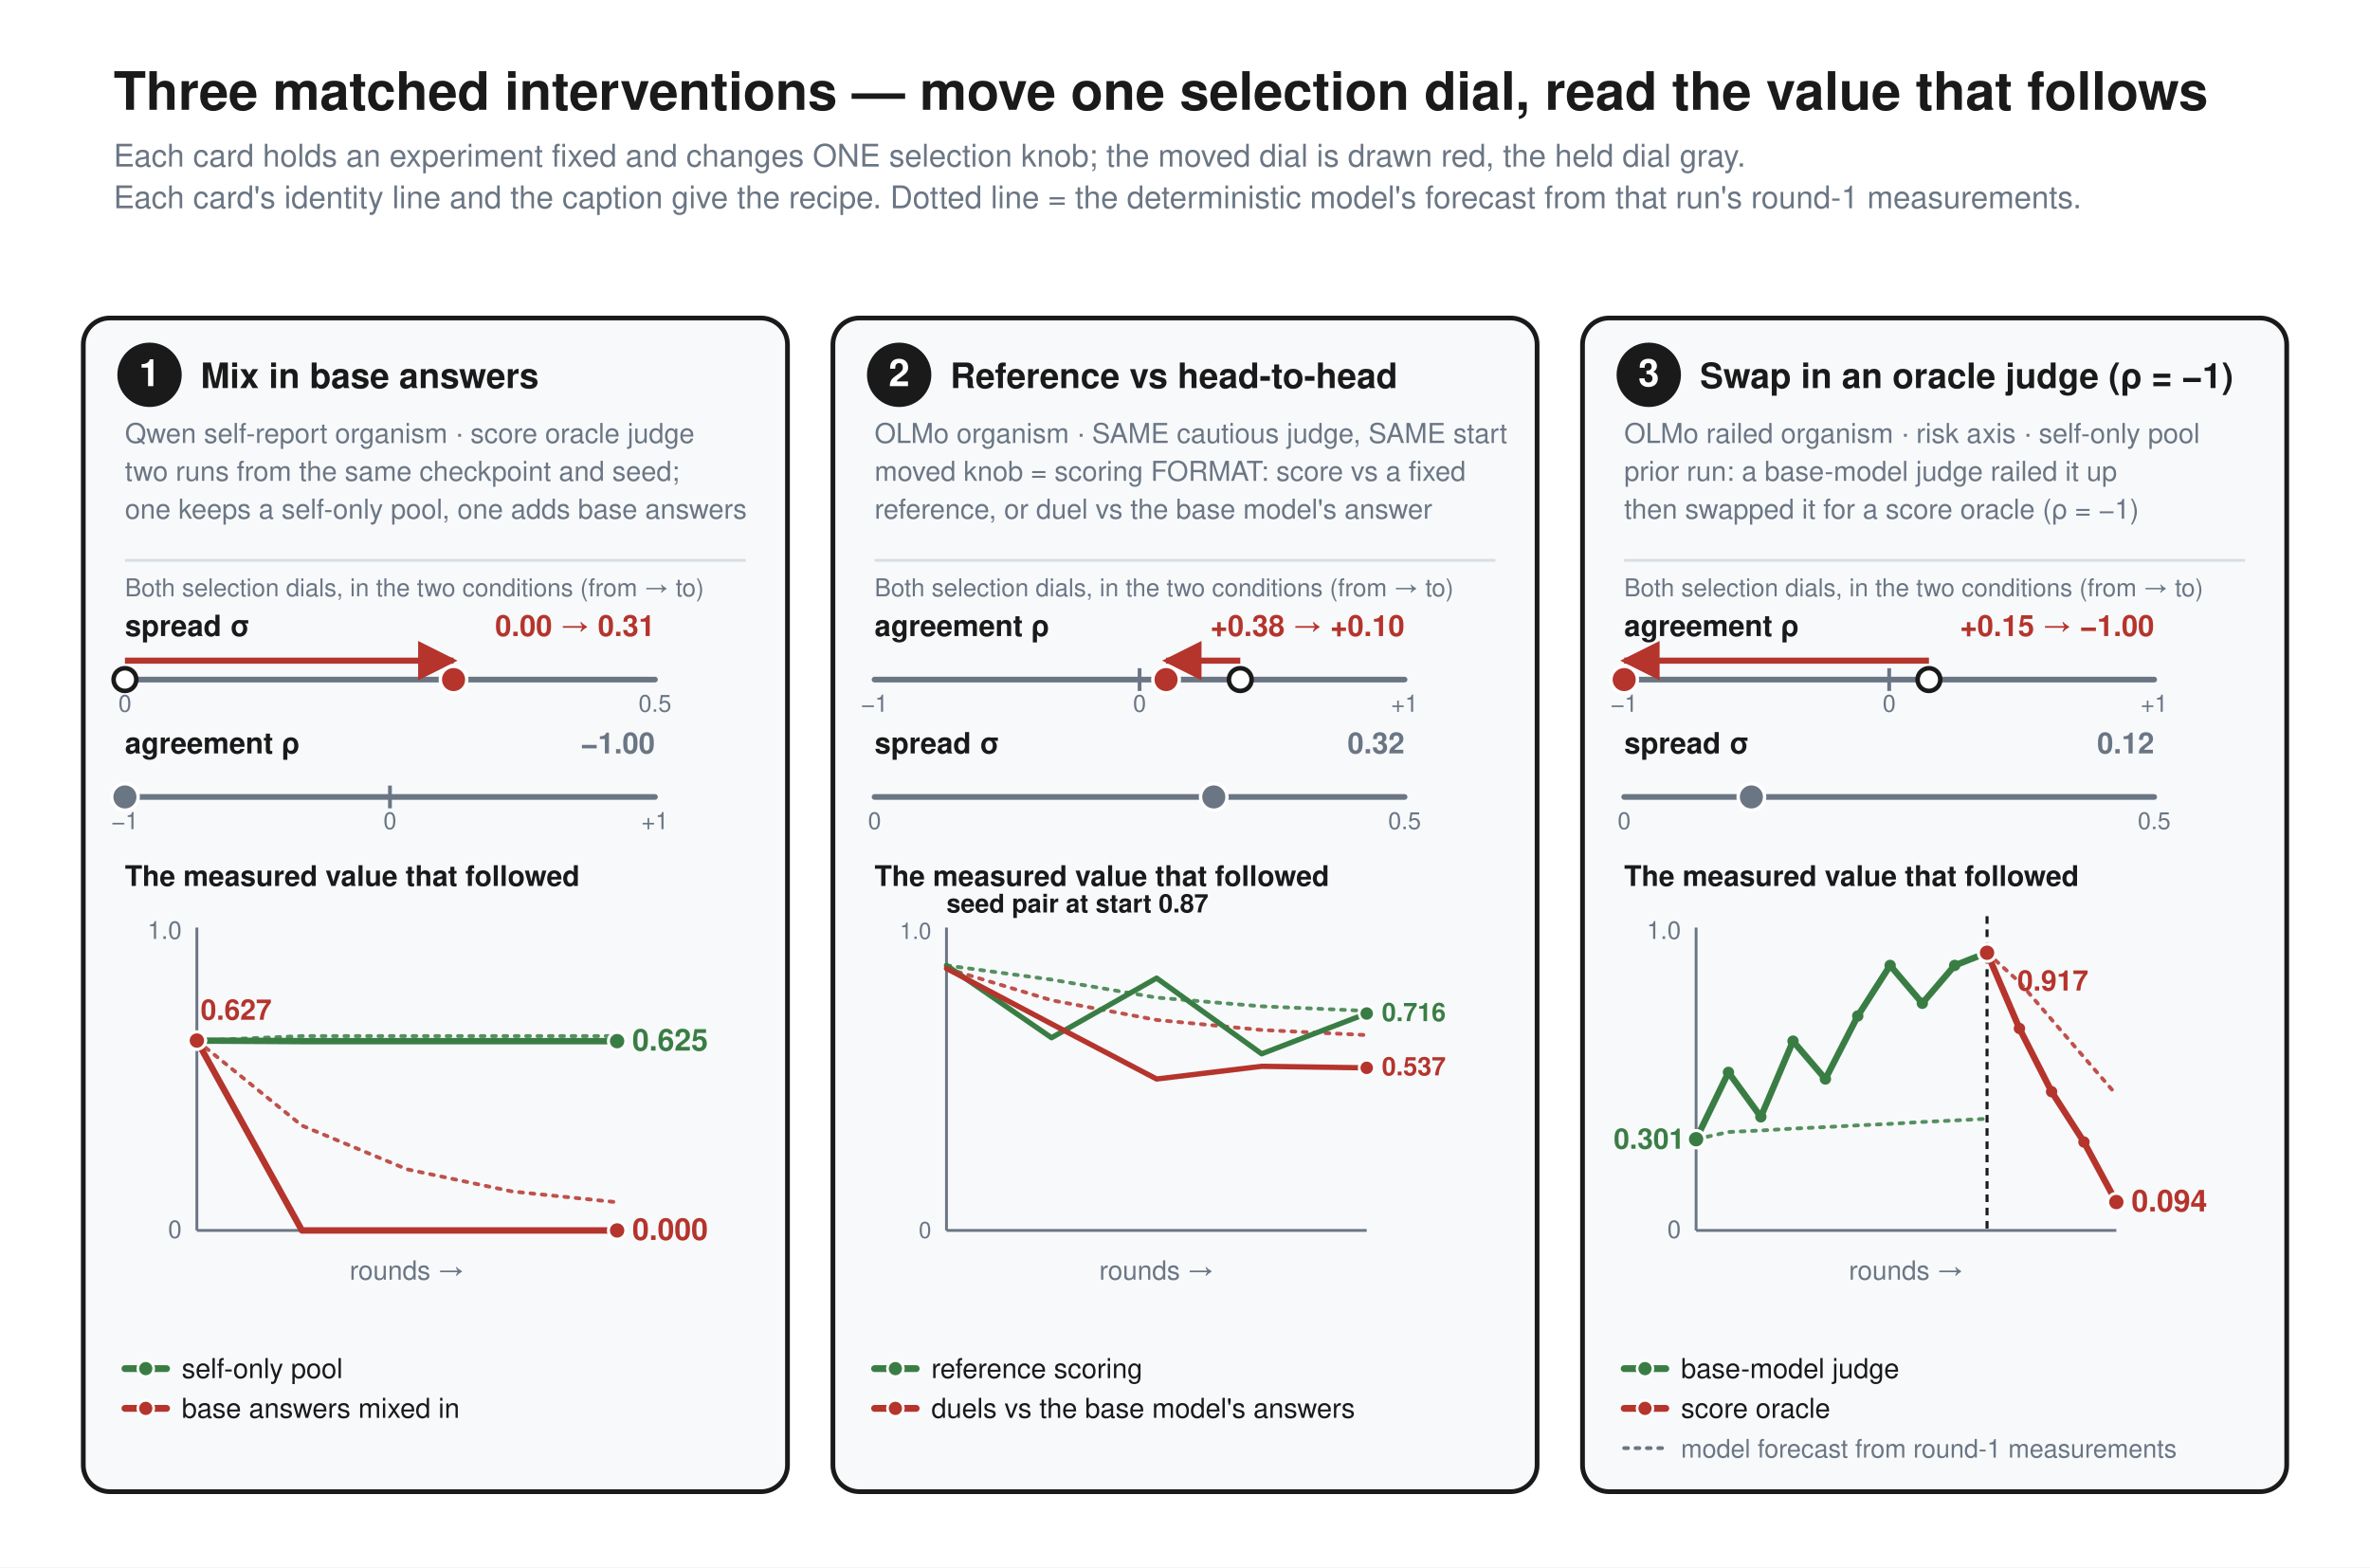
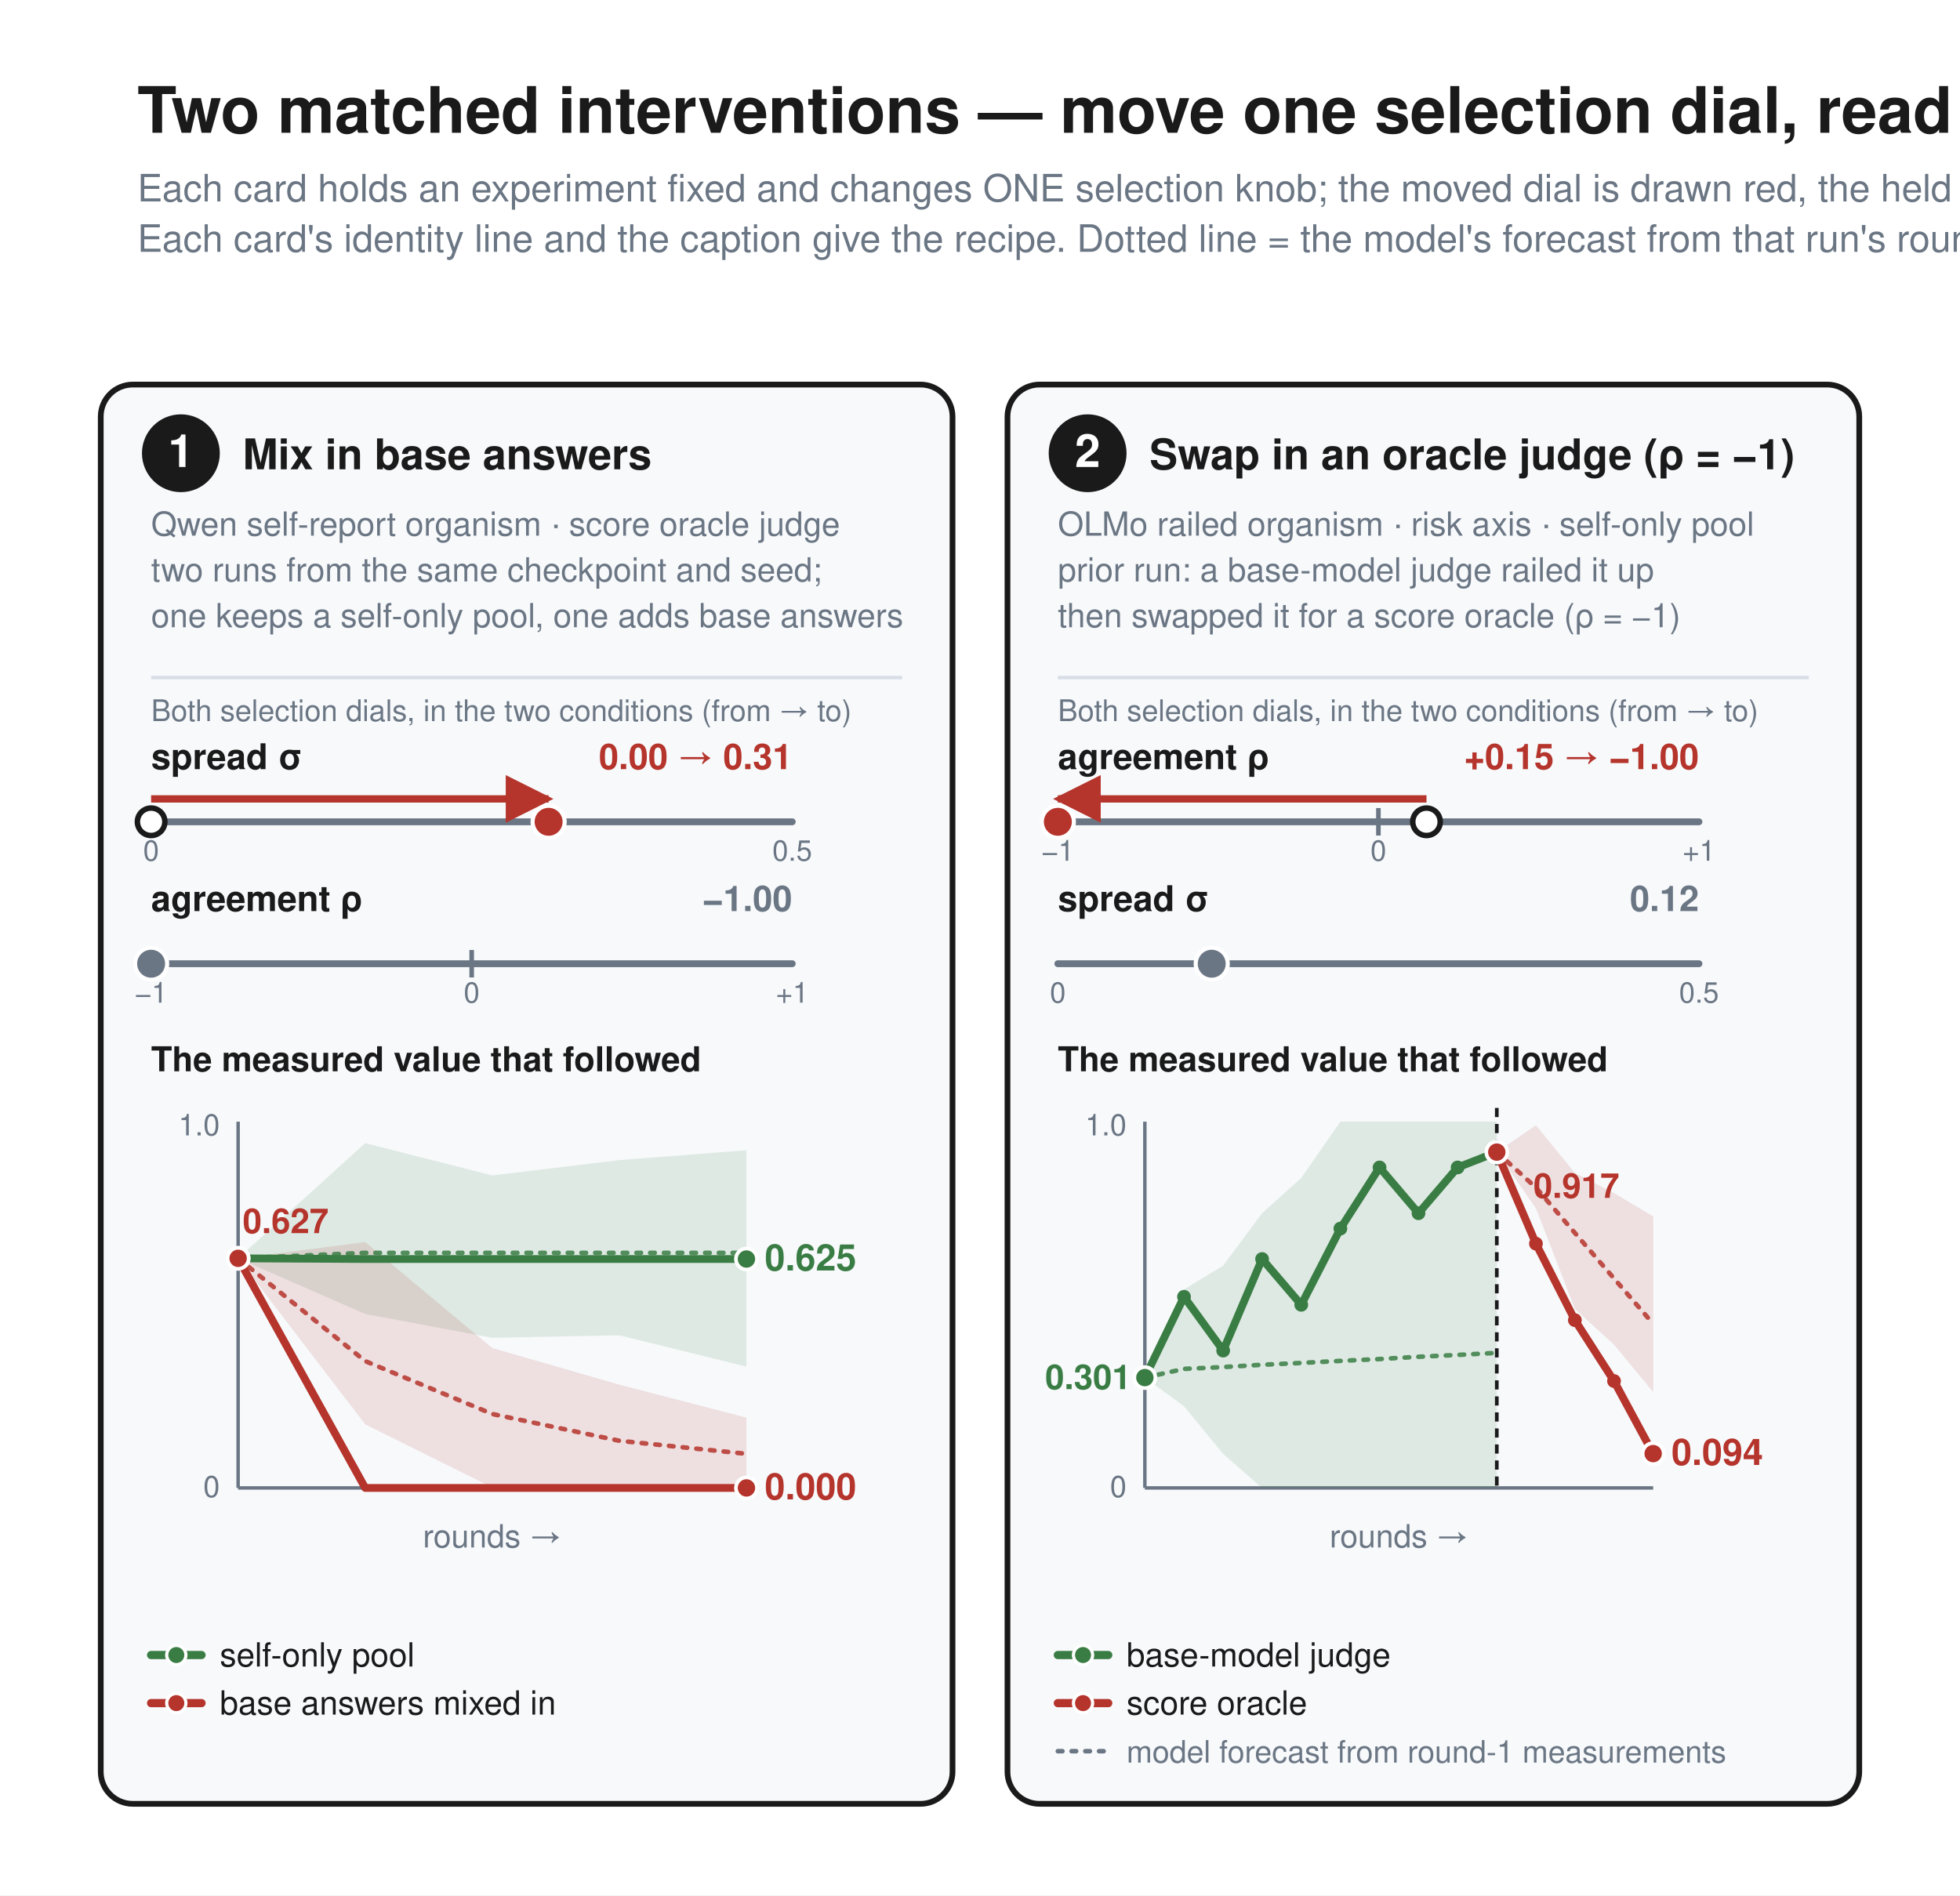
- <svg xmlns="http://www.w3.org/2000/svg" viewBox="0 0 1252 828" font-family="Helvetica, Arial, sans-serif">
-   <rect width="1252" height="828" fill="white" />
+ <svg xmlns="http://www.w3.org/2000/svg" viewBox="0 0 856 828" font-family="Helvetica, Arial, sans-serif">
+   <rect width="856" height="828" fill="white" />
  <defs>
    <marker id="arr" viewBox="0 0 10 10" refX="9" refY="5" markerWidth="6" markerHeight="6" orient="auto-start-reverse">
      <path d="M 0 0 L 10 5 L 0 10 z" fill="#1a1a1a" />
    </marker>
    <marker id="arrR" viewBox="0 0 10 10" refX="9" refY="5" markerWidth="6.5" markerHeight="6.5" orient="auto-start-reverse">
      <path d="M 0 0 L 10 5 L 0 10 z" fill="#b5342c" />
    </marker>
    <marker id="arrK" viewBox="0 0 10 10" refX="9" refY="5" markerWidth="6.5" markerHeight="6.5" orient="auto-start-reverse">
      <path d="M 0 0 L 10 5 L 0 10 z" fill="#1a1a1a" />
    </marker>
    <marker id="arrG" viewBox="0 0 10 10" refX="9" refY="5" markerWidth="6" markerHeight="6" orient="auto-start-reverse">
      <path d="M 0 0 L 10 5 L 0 10 z" fill="#6b7684" />
    </marker>
  </defs>
-   <text x="60" y="58" font-family="Helvetica, Arial, sans-serif" font-size="28" fill="#1a1a1a" font-weight="bold" text-anchor="start">Three matched interventions — move one selection dial, read the value that follows</text>
+   <text x="60" y="58" font-family="Helvetica, Arial, sans-serif" font-size="28" fill="#1a1a1a" font-weight="bold" text-anchor="start">Two matched interventions — move one selection dial, read the value that follows</text>
  <text x="60" y="88" font-family="Helvetica, Arial, sans-serif" font-size="16.5" fill="#6b7684" font-weight="normal" text-anchor="start">Each card holds an experiment fixed and changes ONE selection knob; the moved dial is drawn red, the held dial gray.</text>
-   <text x="60" y="110" font-family="Helvetica, Arial, sans-serif" font-size="16.5" fill="#6b7684" font-weight="normal" text-anchor="start">Each card's identity line and the caption give the recipe. Dotted line = the deterministic model's forecast from that run's round-1 measurements.</text>
+   <text x="60" y="110" font-family="Helvetica, Arial, sans-serif" font-size="16.5" fill="#6b7684" font-weight="normal" text-anchor="start">Each card's identity line and the caption give the recipe. Dotted line = the model's forecast from that run's round-1 measurements; shaded band = its 80% range.</text>
  <rect x="44" y="168" width="372" height="620" rx="14" fill="#f7f9fb" stroke="#1a1a1a" stroke-width="2.5" />
  <circle cx="79" cy="198" r="17" fill="#1a1a1a" />
  <text x="79" y="204" font-family="Helvetica, Arial, sans-serif" font-size="20" fill="white" font-weight="bold" text-anchor="middle">1</text>
  <text x="106" y="205" font-family="Helvetica, Arial, sans-serif" font-size="18.5" fill="#1a1a1a" font-weight="bold" text-anchor="start">Mix in base answers</text>
  <text x="66" y="234" font-family="Helvetica, Arial, sans-serif" font-size="14.5" fill="#6b7684" font-weight="normal" text-anchor="start">Qwen self-report organism · score oracle judge</text>
  <text x="66" y="254" font-family="Helvetica, Arial, sans-serif" font-size="14.5" fill="#6b7684" font-weight="normal" text-anchor="start">two runs from the same checkpoint and seed;</text>
  <text x="66" y="274" font-family="Helvetica, Arial, sans-serif" font-size="14.5" fill="#6b7684" font-weight="normal" text-anchor="start">one keeps a self-only pool, one adds base answers</text>
  <line x1="66" y1="296" x2="394" y2="296" stroke="#d8dee6" stroke-width="1.5" />
  <text x="66" y="315" font-family="Helvetica, Arial, sans-serif" font-size="13" fill="#6b7684" font-weight="normal" text-anchor="start">Both selection dials, in the two conditions (from → to)</text>
  <text x="66" y="336" font-family="Helvetica, Arial, sans-serif" font-size="15.5" fill="#1a1a1a" font-weight="bold" text-anchor="start">spread σ</text>
  <text x="346" y="336" font-family="Helvetica, Arial, sans-serif" font-size="15.5" fill="#b5342c" font-weight="bold" text-anchor="end">0.00 → 0.31</text>
  <line x1="66" y1="359" x2="346" y2="359" stroke="#6b7684" stroke-width="3" stroke-linecap="round" />
  <text x="66" y="376" font-family="Helvetica, Arial, sans-serif" font-size="12.5" fill="#6b7684" font-weight="normal" text-anchor="middle">0</text>
  <text x="346" y="376" font-family="Helvetica, Arial, sans-serif" font-size="12.5" fill="#6b7684" font-weight="normal" text-anchor="middle">0.5</text>
  <line x1="66.0" y1="349" x2="239.6" y2="349" stroke="#b5342c" stroke-width="3.2" marker-end="url(#arrR)" />
  <circle cx="66.0" cy="359" r="6" fill="white" stroke="#1a1a1a" stroke-width="2.4" />
  <circle cx="239.6" cy="359" r="7" fill="#b5342c" stroke="white" stroke-width="1.8" />
  <text x="66" y="398" font-family="Helvetica, Arial, sans-serif" font-size="15.5" fill="#1a1a1a" font-weight="bold" text-anchor="start">agreement ρ</text>
  <text x="346" y="398" font-family="Helvetica, Arial, sans-serif" font-size="15.5" fill="#6b7684" font-weight="bold" text-anchor="end">−1.00</text>
  <line x1="66" y1="421" x2="346" y2="421" stroke="#6b7684" stroke-width="3" stroke-linecap="round" />
  <line x1="206.0" y1="415" x2="206.0" y2="427" stroke="#6b7684" stroke-width="2" />
  <text x="66" y="438" font-family="Helvetica, Arial, sans-serif" font-size="12.5" fill="#6b7684" font-weight="normal" text-anchor="middle">−1</text>
  <text x="206.0" y="438" font-family="Helvetica, Arial, sans-serif" font-size="12.5" fill="#6b7684" font-weight="normal" text-anchor="middle">0</text>
  <text x="346" y="438" font-family="Helvetica, Arial, sans-serif" font-size="12.5" fill="#6b7684" font-weight="normal" text-anchor="middle">+1</text>
  <circle cx="66.0" cy="421" r="7" fill="#6b7684" stroke="white" stroke-width="1.8" />
  <text x="66" y="468" font-family="Helvetica, Arial, sans-serif" font-size="15" fill="#1a1a1a" font-weight="bold" text-anchor="start">The measured value that followed</text>
+   <polygon points="104.0,549.7 159.5,499.4 215.0,513.5 270.5,506.8 326.0,502.5 326.0,597.0 270.5,583.3 215.0,584.4 159.5,574.0 104.0,549.7" fill="#3a7d44" fill-opacity="0.13" />
+   <polygon points="104.0,549.7 159.5,542.6 215.0,588.9 270.5,604.9 326.0,619.3 326.0,650.0 270.5,650.0 215.0,649.8 159.5,622.2 104.0,549.7" fill="#b5342c" fill-opacity="0.13" />
  <polyline points="104.0,549.7 159.5,547.3 215.0,547.3 270.5,547.3 326.0,547.3" fill="none" stroke="#3a7d44" stroke-width="2" stroke-dasharray="2 4" stroke-linecap="round" stroke-opacity="0.85" />
  <polyline points="104.0,549.7 159.5,594.6 215.0,617.7 270.5,629.4 326.0,635.1" fill="none" stroke="#b5342c" stroke-width="2" stroke-dasharray="2 4" stroke-linecap="round" stroke-opacity="0.85" />
  <line x1="104" y1="650" x2="326" y2="650" stroke="#6b7684" stroke-width="1.5" />
  <line x1="104" y1="490" x2="104" y2="650" stroke="#6b7684" stroke-width="1.5" />
  <text x="96" y="496" font-family="Helvetica, Arial, sans-serif" font-size="13" fill="#6b7684" font-weight="normal" text-anchor="end">1.0</text>
  <text x="96" y="654" font-family="Helvetica, Arial, sans-serif" font-size="13" fill="#6b7684" font-weight="normal" text-anchor="end">0</text>
  <polyline points="104.0,549.7 159.5,550.0 215.0,550.0 270.5,550.0 326.0,550.0" fill="none" stroke="#3a7d44" stroke-width="3.4" stroke-linejoin="round" stroke-linecap="round" />
  <circle cx="104.0" cy="549.7" r="4.6" fill="#3a7d44" stroke="white" stroke-width="1.6" />
  <circle cx="326.0" cy="550.0" r="4.6" fill="#3a7d44" stroke="white" stroke-width="1.6" />
  <text x="334.0" y="555.0" font-family="Helvetica, Arial, sans-serif" font-size="16" fill="#3a7d44" font-weight="bold" text-anchor="start">0.625</text>
  <polyline points="104.0,549.7 159.5,650.0 215.0,650.0 270.5,650.0 326.0,650.0" fill="none" stroke="#b5342c" stroke-width="3.4" stroke-linejoin="round" stroke-linecap="round" />
  <circle cx="104.0" cy="549.7" r="4.6" fill="#b5342c" stroke="white" stroke-width="1.6" />
  <circle cx="326.0" cy="650.0" r="4.6" fill="#b5342c" stroke="white" stroke-width="1.6" />
  <text x="106.0" y="538.68" font-family="Helvetica, Arial, sans-serif" font-size="15" fill="#b5342c" font-weight="bold" text-anchor="start">0.627</text>
  <text x="334.0" y="655.0" font-family="Helvetica, Arial, sans-serif" font-size="16" fill="#b5342c" font-weight="bold" text-anchor="start">0.000</text>
  <text x="215.0" y="676" font-family="Helvetica, Arial, sans-serif" font-size="14" fill="#6b7684" font-weight="normal" text-anchor="middle">rounds →</text>
  <line x1="66" y1="723" x2="88" y2="723" stroke="#3a7d44" stroke-width="3.6" stroke-linecap="round" />
  <circle cx="77" cy="723" r="4.2" fill="#3a7d44" stroke="white" stroke-width="1.4" />
  <text x="96" y="728" font-family="Helvetica, Arial, sans-serif" font-size="14.5" fill="#1a1a1a" font-weight="normal" text-anchor="start">self-only pool</text>
  <line x1="66" y1="744" x2="88" y2="744" stroke="#b5342c" stroke-width="3.6" stroke-linecap="round" />
  <circle cx="77" cy="744" r="4.2" fill="#b5342c" stroke="white" stroke-width="1.4" />
  <text x="96" y="749" font-family="Helvetica, Arial, sans-serif" font-size="14.5" fill="#1a1a1a" font-weight="normal" text-anchor="start">base answers mixed in</text>
  <rect x="440" y="168" width="372" height="620" rx="14" fill="#f7f9fb" stroke="#1a1a1a" stroke-width="2.5" />
  <circle cx="475" cy="198" r="17" fill="#1a1a1a" />
  <text x="475" y="204" font-family="Helvetica, Arial, sans-serif" font-size="20" fill="white" font-weight="bold" text-anchor="middle">2</text>
-   <text x="502" y="205" font-family="Helvetica, Arial, sans-serif" font-size="18.5" fill="#1a1a1a" font-weight="bold" text-anchor="start">Reference vs head-to-head</text>
-   <text x="462" y="234" font-family="Helvetica, Arial, sans-serif" font-size="14.5" fill="#6b7684" font-weight="normal" text-anchor="start">OLMo organism · SAME cautious judge, SAME start</text>
-   <text x="462" y="254" font-family="Helvetica, Arial, sans-serif" font-size="14.5" fill="#6b7684" font-weight="normal" text-anchor="start">moved knob = scoring FORMAT: score vs a fixed</text>
-   <text x="462" y="274" font-family="Helvetica, Arial, sans-serif" font-size="14.5" fill="#6b7684" font-weight="normal" text-anchor="start">reference, or duel vs the base model's answer</text>
+   <text x="502" y="205" font-family="Helvetica, Arial, sans-serif" font-size="18.5" fill="#1a1a1a" font-weight="bold" text-anchor="start">Swap in an oracle judge (ρ = −1)</text>
+   <text x="462" y="234" font-family="Helvetica, Arial, sans-serif" font-size="14.5" fill="#6b7684" font-weight="normal" text-anchor="start">OLMo railed organism · risk axis · self-only pool</text>
+   <text x="462" y="254" font-family="Helvetica, Arial, sans-serif" font-size="14.5" fill="#6b7684" font-weight="normal" text-anchor="start">prior run: a base-model judge railed it up</text>
+   <text x="462" y="274" font-family="Helvetica, Arial, sans-serif" font-size="14.5" fill="#6b7684" font-weight="normal" text-anchor="start">then swapped it for a score oracle (ρ = −1)</text>
  <line x1="462" y1="296" x2="790" y2="296" stroke="#d8dee6" stroke-width="1.5" />
  <text x="462" y="315" font-family="Helvetica, Arial, sans-serif" font-size="13" fill="#6b7684" font-weight="normal" text-anchor="start">Both selection dials, in the two conditions (from → to)</text>
  <text x="462" y="336" font-family="Helvetica, Arial, sans-serif" font-size="15.5" fill="#1a1a1a" font-weight="bold" text-anchor="start">agreement ρ</text>
-   <text x="742" y="336" font-family="Helvetica, Arial, sans-serif" font-size="15.5" fill="#b5342c" font-weight="bold" text-anchor="end">+0.38 → +0.10</text>
+   <text x="742" y="336" font-family="Helvetica, Arial, sans-serif" font-size="15.5" fill="#b5342c" font-weight="bold" text-anchor="end">+0.15 → −1.00</text>
  <line x1="462" y1="359" x2="742" y2="359" stroke="#6b7684" stroke-width="3" stroke-linecap="round" />
  <line x1="602.0" y1="353" x2="602.0" y2="365" stroke="#6b7684" stroke-width="2" />
  <text x="462" y="376" font-family="Helvetica, Arial, sans-serif" font-size="12.5" fill="#6b7684" font-weight="normal" text-anchor="middle">−1</text>
  <text x="602.0" y="376" font-family="Helvetica, Arial, sans-serif" font-size="12.5" fill="#6b7684" font-weight="normal" text-anchor="middle">0</text>
  <text x="742" y="376" font-family="Helvetica, Arial, sans-serif" font-size="12.5" fill="#6b7684" font-weight="normal" text-anchor="middle">+1</text>
-   <line x1="655.2" y1="349" x2="616.0" y2="349" stroke="#b5342c" stroke-width="3.2" marker-end="url(#arrR)" />
-   <circle cx="655.2" cy="359" r="6" fill="white" stroke="#1a1a1a" stroke-width="2.4" />
-   <circle cx="616.0" cy="359" r="7" fill="#b5342c" stroke="white" stroke-width="1.8" />
+   <line x1="623.0" y1="349" x2="462.0" y2="349" stroke="#b5342c" stroke-width="3.2" marker-end="url(#arrR)" />
+   <circle cx="623.0" cy="359" r="6" fill="white" stroke="#1a1a1a" stroke-width="2.4" />
+   <circle cx="462.0" cy="359" r="7" fill="#b5342c" stroke="white" stroke-width="1.8" />
  <text x="462" y="398" font-family="Helvetica, Arial, sans-serif" font-size="15.5" fill="#1a1a1a" font-weight="bold" text-anchor="start">spread σ</text>
-   <text x="742" y="398" font-family="Helvetica, Arial, sans-serif" font-size="15.5" fill="#6b7684" font-weight="bold" text-anchor="end">0.32</text>
+   <text x="742" y="398" font-family="Helvetica, Arial, sans-serif" font-size="15.5" fill="#6b7684" font-weight="bold" text-anchor="end">0.12</text>
  <line x1="462" y1="421" x2="742" y2="421" stroke="#6b7684" stroke-width="3" stroke-linecap="round" />
  <text x="462" y="438" font-family="Helvetica, Arial, sans-serif" font-size="12.5" fill="#6b7684" font-weight="normal" text-anchor="middle">0</text>
  <text x="742" y="438" font-family="Helvetica, Arial, sans-serif" font-size="12.5" fill="#6b7684" font-weight="normal" text-anchor="middle">0.5</text>
-   <circle cx="641.2" cy="421" r="7" fill="#6b7684" stroke="white" stroke-width="1.8" />
+   <circle cx="529.2" cy="421" r="7" fill="#6b7684" stroke="white" stroke-width="1.8" />
  <text x="462" y="468" font-family="Helvetica, Arial, sans-serif" font-size="15" fill="#1a1a1a" font-weight="bold" text-anchor="start">The measured value that followed</text>
-   <text x="500" y="482" font-family="Helvetica, Arial, sans-serif" font-size="13.5" fill="#1a1a1a" font-weight="bold" text-anchor="start">seed pair at start 0.87</text>
  <line x1="500" y1="650" x2="722" y2="650" stroke="#6b7684" stroke-width="1.5" />
  <line x1="500" y1="490" x2="500" y2="650" stroke="#6b7684" stroke-width="1.5" />
-   <text x="492" y="496" font-family="Helvetica, Arial, sans-serif" font-size="12" fill="#6b7684" font-weight="normal" text-anchor="end">1.0</text>
-   <text x="492" y="654" font-family="Helvetica, Arial, sans-serif" font-size="12" fill="#6b7684" font-weight="normal" text-anchor="end">0</text>
-   <polyline points="500.0,510.0 555.5,517.5 611.0,527.0 666.5,531.6 722.0,534.0" fill="none" stroke="#3a7d44" stroke-width="2" stroke-dasharray="2 4" stroke-linecap="round" stroke-opacity="0.85" />
-   <polyline points="500.0,511.6 555.5,528.4 611.0,538.8 666.5,544.1 722.0,546.8" fill="none" stroke="#b5342c" stroke-width="2" stroke-dasharray="2 4" stroke-linecap="round" stroke-opacity="0.85" />
-   <polyline points="500.0,510.0 555.5,548.2 611.0,516.7 666.5,556.7 722.0,535.4" fill="none" stroke="#3a7d44" stroke-width="2.8" stroke-linejoin="round" stroke-linecap="round" />
-   <circle cx="722.0" cy="535.4" r="4" fill="#3a7d44" stroke="white" stroke-width="1.4" />
-   <polyline points="500.0,511.6 555.5,540.9 611.0,570.0 666.5,563.3 722.0,564.1" fill="none" stroke="#b5342c" stroke-width="2.8" stroke-linejoin="round" stroke-linecap="round" />
-   <circle cx="722.0" cy="564.1" r="4" fill="#b5342c" stroke="white" stroke-width="1.4" />
-   <text x="730.0" y="539.44" font-family="Helvetica, Arial, sans-serif" font-size="13.5" fill="#3a7d44" font-weight="bold" text-anchor="start">0.716</text>
-   <text x="730.0" y="568.08" font-family="Helvetica, Arial, sans-serif" font-size="13.5" fill="#b5342c" font-weight="bold" text-anchor="start">0.537</text>
+   <text x="492" y="496" font-family="Helvetica, Arial, sans-serif" font-size="13" fill="#6b7684" font-weight="normal" text-anchor="end">1.0</text>
+   <text x="492" y="654" font-family="Helvetica, Arial, sans-serif" font-size="13" fill="#6b7684" font-weight="normal" text-anchor="end">0</text>
+   <polygon points="500.0,601.8 517.1,563.3 534.2,552.9 551.2,530.0 568.3,514.6 585.4,490.0 602.5,490.0 619.5,490.0 636.6,490.0 653.7,490.0 653.7,650.0 636.6,650.0 619.5,650.0 602.5,650.0 585.4,650.0 568.3,650.0 551.2,650.0 534.2,635.1 517.1,614.3 500.0,601.8" fill="#3a7d44" fill-opacity="0.13" />
+   <polygon points="653.7,503.3 670.8,491.6 687.8,512.4 704.9,521.2 722.0,531.4 722.0,608.1 704.9,587.4 687.8,571.8 670.8,527.8 653.7,503.3" fill="#b5342c" fill-opacity="0.13" />
+   <polyline points="500.0,601.8 517.1,598.0 534.2,597.2 551.2,596.2 568.3,595.4 585.4,594.5 602.5,593.7 619.5,592.7 636.6,591.9 653.7,591.0" fill="none" stroke="#3a7d44" stroke-width="2" stroke-dasharray="2 4" stroke-linecap="round" stroke-opacity="0.85" />
+   <polyline points="653.7,503.3 670.8,518.8 687.8,538.6 704.9,558.5 722.0,578.3" fill="none" stroke="#b5342c" stroke-width="2" stroke-dasharray="2 4" stroke-linecap="round" stroke-opacity="0.85" />
+   <line x1="653.7" y1="484" x2="653.7" y2="650" stroke="#1a1a1a" stroke-width="1.6" stroke-dasharray="4 3" />
+   <polyline points="500.0,601.8 517.1,566.5 534.2,590.0 551.2,550.0 568.3,570.0 585.4,536.7 602.5,510.0 619.5,530.0 636.6,510.0 653.7,503.3" fill="none" stroke="#3a7d44" stroke-width="3.4" stroke-linejoin="round" stroke-linecap="round" />
+   <polyline points="653.7,503.3 670.8,543.3 687.8,576.7 704.9,603.3 722.0,635.0" fill="none" stroke="#b5342c" stroke-width="3.4" stroke-linejoin="round" stroke-linecap="round" />
+   <circle cx="500.0" cy="601.8" r="3" fill="#3a7d44" />
+   <circle cx="517.1" cy="566.5" r="3" fill="#3a7d44" />
+   <circle cx="534.2" cy="590.0" r="3" fill="#3a7d44" />
+   <circle cx="551.2" cy="550.0" r="3" fill="#3a7d44" />
+   <circle cx="568.3" cy="570.0" r="3" fill="#3a7d44" />
+   <circle cx="585.4" cy="536.7" r="3" fill="#3a7d44" />
+   <circle cx="602.5" cy="510.0" r="3" fill="#3a7d44" />
+   <circle cx="619.5" cy="530.0" r="3" fill="#3a7d44" />
+   <circle cx="636.6" cy="510.0" r="3" fill="#3a7d44" />
+   <circle cx="653.7" cy="503.3" r="3" fill="#b5342c" />
+   <circle cx="670.8" cy="543.3" r="3" fill="#b5342c" />
+   <circle cx="687.8" cy="576.7" r="3" fill="#b5342c" />
+   <circle cx="704.9" cy="603.3" r="3" fill="#b5342c" />
+   <circle cx="722.0" cy="635.0" r="3" fill="#b5342c" />
+   <circle cx="500.0" cy="601.8" r="4.6" fill="#3a7d44" stroke="white" stroke-width="1.6" />
+   <circle cx="653.7" cy="503.3" r="4.6" fill="#b5342c" stroke="white" stroke-width="1.6" />
+   <circle cx="722.0" cy="635.0" r="4.6" fill="#b5342c" stroke="white" stroke-width="1.6" />
+   <text x="494.0" y="606.84" font-family="Helvetica, Arial, sans-serif" font-size="15" fill="#3a7d44" font-weight="bold" text-anchor="end">0.301</text>
+   <text x="669.692" y="523.28" font-family="Helvetica, Arial, sans-serif" font-size="15" fill="#b5342c" font-weight="bold" text-anchor="start">0.917</text>
+   <text x="730.0" y="639.96" font-family="Helvetica, Arial, sans-serif" font-size="16" fill="#b5342c" font-weight="bold" text-anchor="start">0.094</text>
  <text x="611.0" y="676" font-family="Helvetica, Arial, sans-serif" font-size="14" fill="#6b7684" font-weight="normal" text-anchor="middle">rounds →</text>
  <line x1="462" y1="723" x2="484" y2="723" stroke="#3a7d44" stroke-width="3.6" stroke-linecap="round" />
  <circle cx="473" cy="723" r="4.2" fill="#3a7d44" stroke="white" stroke-width="1.4" />
-   <text x="492" y="728" font-family="Helvetica, Arial, sans-serif" font-size="14.5" fill="#1a1a1a" font-weight="normal" text-anchor="start">reference scoring</text>
+   <text x="492" y="728" font-family="Helvetica, Arial, sans-serif" font-size="14.5" fill="#1a1a1a" font-weight="normal" text-anchor="start">base-model judge</text>
  <line x1="462" y1="744" x2="484" y2="744" stroke="#b5342c" stroke-width="3.6" stroke-linecap="round" />
  <circle cx="473" cy="744" r="4.2" fill="#b5342c" stroke="white" stroke-width="1.4" />
-   <text x="492" y="749" font-family="Helvetica, Arial, sans-serif" font-size="14.5" fill="#1a1a1a" font-weight="normal" text-anchor="start">duels vs the base model's answers</text>
-   <rect x="836" y="168" width="372" height="620" rx="14" fill="#f7f9fb" stroke="#1a1a1a" stroke-width="2.5" />
-   <circle cx="871" cy="198" r="17" fill="#1a1a1a" />
-   <text x="871" y="204" font-family="Helvetica, Arial, sans-serif" font-size="20" fill="white" font-weight="bold" text-anchor="middle">3</text>
-   <text x="898" y="205" font-family="Helvetica, Arial, sans-serif" font-size="18.5" fill="#1a1a1a" font-weight="bold" text-anchor="start">Swap in an oracle judge (ρ = −1)</text>
-   <text x="858" y="234" font-family="Helvetica, Arial, sans-serif" font-size="14.5" fill="#6b7684" font-weight="normal" text-anchor="start">OLMo railed organism · risk axis · self-only pool</text>
-   <text x="858" y="254" font-family="Helvetica, Arial, sans-serif" font-size="14.5" fill="#6b7684" font-weight="normal" text-anchor="start">prior run: a base-model judge railed it up</text>
-   <text x="858" y="274" font-family="Helvetica, Arial, sans-serif" font-size="14.5" fill="#6b7684" font-weight="normal" text-anchor="start">then swapped it for a score oracle (ρ = −1)</text>
-   <line x1="858" y1="296" x2="1186" y2="296" stroke="#d8dee6" stroke-width="1.5" />
-   <text x="858" y="315" font-family="Helvetica, Arial, sans-serif" font-size="13" fill="#6b7684" font-weight="normal" text-anchor="start">Both selection dials, in the two conditions (from → to)</text>
-   <text x="858" y="336" font-family="Helvetica, Arial, sans-serif" font-size="15.5" fill="#1a1a1a" font-weight="bold" text-anchor="start">agreement ρ</text>
-   <text x="1138" y="336" font-family="Helvetica, Arial, sans-serif" font-size="15.5" fill="#b5342c" font-weight="bold" text-anchor="end">+0.15 → −1.00</text>
-   <line x1="858" y1="359" x2="1138" y2="359" stroke="#6b7684" stroke-width="3" stroke-linecap="round" />
-   <line x1="998.0" y1="353" x2="998.0" y2="365" stroke="#6b7684" stroke-width="2" />
-   <text x="858" y="376" font-family="Helvetica, Arial, sans-serif" font-size="12.5" fill="#6b7684" font-weight="normal" text-anchor="middle">−1</text>
-   <text x="998.0" y="376" font-family="Helvetica, Arial, sans-serif" font-size="12.5" fill="#6b7684" font-weight="normal" text-anchor="middle">0</text>
-   <text x="1138" y="376" font-family="Helvetica, Arial, sans-serif" font-size="12.5" fill="#6b7684" font-weight="normal" text-anchor="middle">+1</text>
-   <line x1="1019.0" y1="349" x2="858.0" y2="349" stroke="#b5342c" stroke-width="3.2" marker-end="url(#arrR)" />
-   <circle cx="1019.0" cy="359" r="6" fill="white" stroke="#1a1a1a" stroke-width="2.4" />
-   <circle cx="858.0" cy="359" r="7" fill="#b5342c" stroke="white" stroke-width="1.8" />
-   <text x="858" y="398" font-family="Helvetica, Arial, sans-serif" font-size="15.5" fill="#1a1a1a" font-weight="bold" text-anchor="start">spread σ</text>
-   <text x="1138" y="398" font-family="Helvetica, Arial, sans-serif" font-size="15.5" fill="#6b7684" font-weight="bold" text-anchor="end">0.12</text>
-   <line x1="858" y1="421" x2="1138" y2="421" stroke="#6b7684" stroke-width="3" stroke-linecap="round" />
-   <text x="858" y="438" font-family="Helvetica, Arial, sans-serif" font-size="12.5" fill="#6b7684" font-weight="normal" text-anchor="middle">0</text>
-   <text x="1138" y="438" font-family="Helvetica, Arial, sans-serif" font-size="12.5" fill="#6b7684" font-weight="normal" text-anchor="middle">0.5</text>
-   <circle cx="925.2" cy="421" r="7" fill="#6b7684" stroke="white" stroke-width="1.8" />
-   <text x="858" y="468" font-family="Helvetica, Arial, sans-serif" font-size="15" fill="#1a1a1a" font-weight="bold" text-anchor="start">The measured value that followed</text>
-   <line x1="896" y1="650" x2="1118" y2="650" stroke="#6b7684" stroke-width="1.5" />
-   <line x1="896" y1="490" x2="896" y2="650" stroke="#6b7684" stroke-width="1.5" />
-   <text x="888" y="496" font-family="Helvetica, Arial, sans-serif" font-size="13" fill="#6b7684" font-weight="normal" text-anchor="end">1.0</text>
-   <text x="888" y="654" font-family="Helvetica, Arial, sans-serif" font-size="13" fill="#6b7684" font-weight="normal" text-anchor="end">0</text>
-   <polyline points="896.0,601.8 913.1,598.0 930.2,597.2 947.2,596.2 964.3,595.4 981.4,594.5 998.5,593.7 1015.5,592.7 1032.6,591.9 1049.7,591.0" fill="none" stroke="#3a7d44" stroke-width="2" stroke-dasharray="2 4" stroke-linecap="round" stroke-opacity="0.85" />
-   <polyline points="1049.7,503.3 1066.8,518.8 1083.8,538.6 1100.9,558.5 1118.0,578.3" fill="none" stroke="#b5342c" stroke-width="2" stroke-dasharray="2 4" stroke-linecap="round" stroke-opacity="0.85" />
-   <line x1="1049.7" y1="484" x2="1049.7" y2="650" stroke="#1a1a1a" stroke-width="1.6" stroke-dasharray="4 3" />
-   <polyline points="896.0,601.8 913.1,566.5 930.2,590.0 947.2,550.0 964.3,570.0 981.4,536.7 998.5,510.0 1015.5,530.0 1032.6,510.0 1049.7,503.3" fill="none" stroke="#3a7d44" stroke-width="3.4" stroke-linejoin="round" stroke-linecap="round" />
-   <polyline points="1049.7,503.3 1066.8,543.3 1083.8,576.7 1100.9,603.3 1118.0,635.0" fill="none" stroke="#b5342c" stroke-width="3.4" stroke-linejoin="round" stroke-linecap="round" />
-   <circle cx="896.0" cy="601.8" r="3" fill="#3a7d44" />
-   <circle cx="913.1" cy="566.5" r="3" fill="#3a7d44" />
-   <circle cx="930.2" cy="590.0" r="3" fill="#3a7d44" />
-   <circle cx="947.2" cy="550.0" r="3" fill="#3a7d44" />
-   <circle cx="964.3" cy="570.0" r="3" fill="#3a7d44" />
-   <circle cx="981.4" cy="536.7" r="3" fill="#3a7d44" />
-   <circle cx="998.5" cy="510.0" r="3" fill="#3a7d44" />
-   <circle cx="1015.5" cy="530.0" r="3" fill="#3a7d44" />
-   <circle cx="1032.6" cy="510.0" r="3" fill="#3a7d44" />
-   <circle cx="1049.7" cy="503.3" r="3" fill="#b5342c" />
-   <circle cx="1066.8" cy="543.3" r="3" fill="#b5342c" />
-   <circle cx="1083.8" cy="576.7" r="3" fill="#b5342c" />
-   <circle cx="1100.9" cy="603.3" r="3" fill="#b5342c" />
-   <circle cx="1118.0" cy="635.0" r="3" fill="#b5342c" />
-   <circle cx="896.0" cy="601.8" r="4.6" fill="#3a7d44" stroke="white" stroke-width="1.6" />
-   <circle cx="1049.7" cy="503.3" r="4.6" fill="#b5342c" stroke="white" stroke-width="1.6" />
-   <circle cx="1118.0" cy="635.0" r="4.6" fill="#b5342c" stroke="white" stroke-width="1.6" />
-   <text x="890.0" y="606.84" font-family="Helvetica, Arial, sans-serif" font-size="15" fill="#3a7d44" font-weight="bold" text-anchor="end">0.301</text>
-   <text x="1065.692" y="523.28" font-family="Helvetica, Arial, sans-serif" font-size="15" fill="#b5342c" font-weight="bold" text-anchor="start">0.917</text>
-   <text x="1126.0" y="639.96" font-family="Helvetica, Arial, sans-serif" font-size="16" fill="#b5342c" font-weight="bold" text-anchor="start">0.094</text>
-   <text x="1007.0" y="676" font-family="Helvetica, Arial, sans-serif" font-size="14" fill="#6b7684" font-weight="normal" text-anchor="middle">rounds →</text>
-   <line x1="858" y1="723" x2="880" y2="723" stroke="#3a7d44" stroke-width="3.6" stroke-linecap="round" />
-   <circle cx="869" cy="723" r="4.2" fill="#3a7d44" stroke="white" stroke-width="1.4" />
-   <text x="888" y="728" font-family="Helvetica, Arial, sans-serif" font-size="14.5" fill="#1a1a1a" font-weight="normal" text-anchor="start">base-model judge</text>
-   <line x1="858" y1="744" x2="880" y2="744" stroke="#b5342c" stroke-width="3.6" stroke-linecap="round" />
-   <circle cx="869" cy="744" r="4.2" fill="#b5342c" stroke="white" stroke-width="1.4" />
-   <text x="888" y="749" font-family="Helvetica, Arial, sans-serif" font-size="14.5" fill="#1a1a1a" font-weight="normal" text-anchor="start">score oracle</text>
-   <line x1="858" y1="765" x2="880" y2="765" stroke="#6b7684" stroke-width="2" stroke-dasharray="2 4" stroke-linecap="round" />
-   <text x="888" y="770" font-family="Helvetica, Arial, sans-serif" font-size="13.5" fill="#6b7684" font-weight="normal" text-anchor="start">model forecast from round-1 measurements</text>
+   <text x="492" y="749" font-family="Helvetica, Arial, sans-serif" font-size="14.5" fill="#1a1a1a" font-weight="normal" text-anchor="start">score oracle</text>
+   <line x1="462" y1="765" x2="484" y2="765" stroke="#6b7684" stroke-width="2" stroke-dasharray="2 4" stroke-linecap="round" />
+   <text x="492" y="770" font-family="Helvetica, Arial, sans-serif" font-size="13.5" fill="#6b7684" font-weight="normal" text-anchor="start">model forecast from round-1 measurements</text>
</svg>
